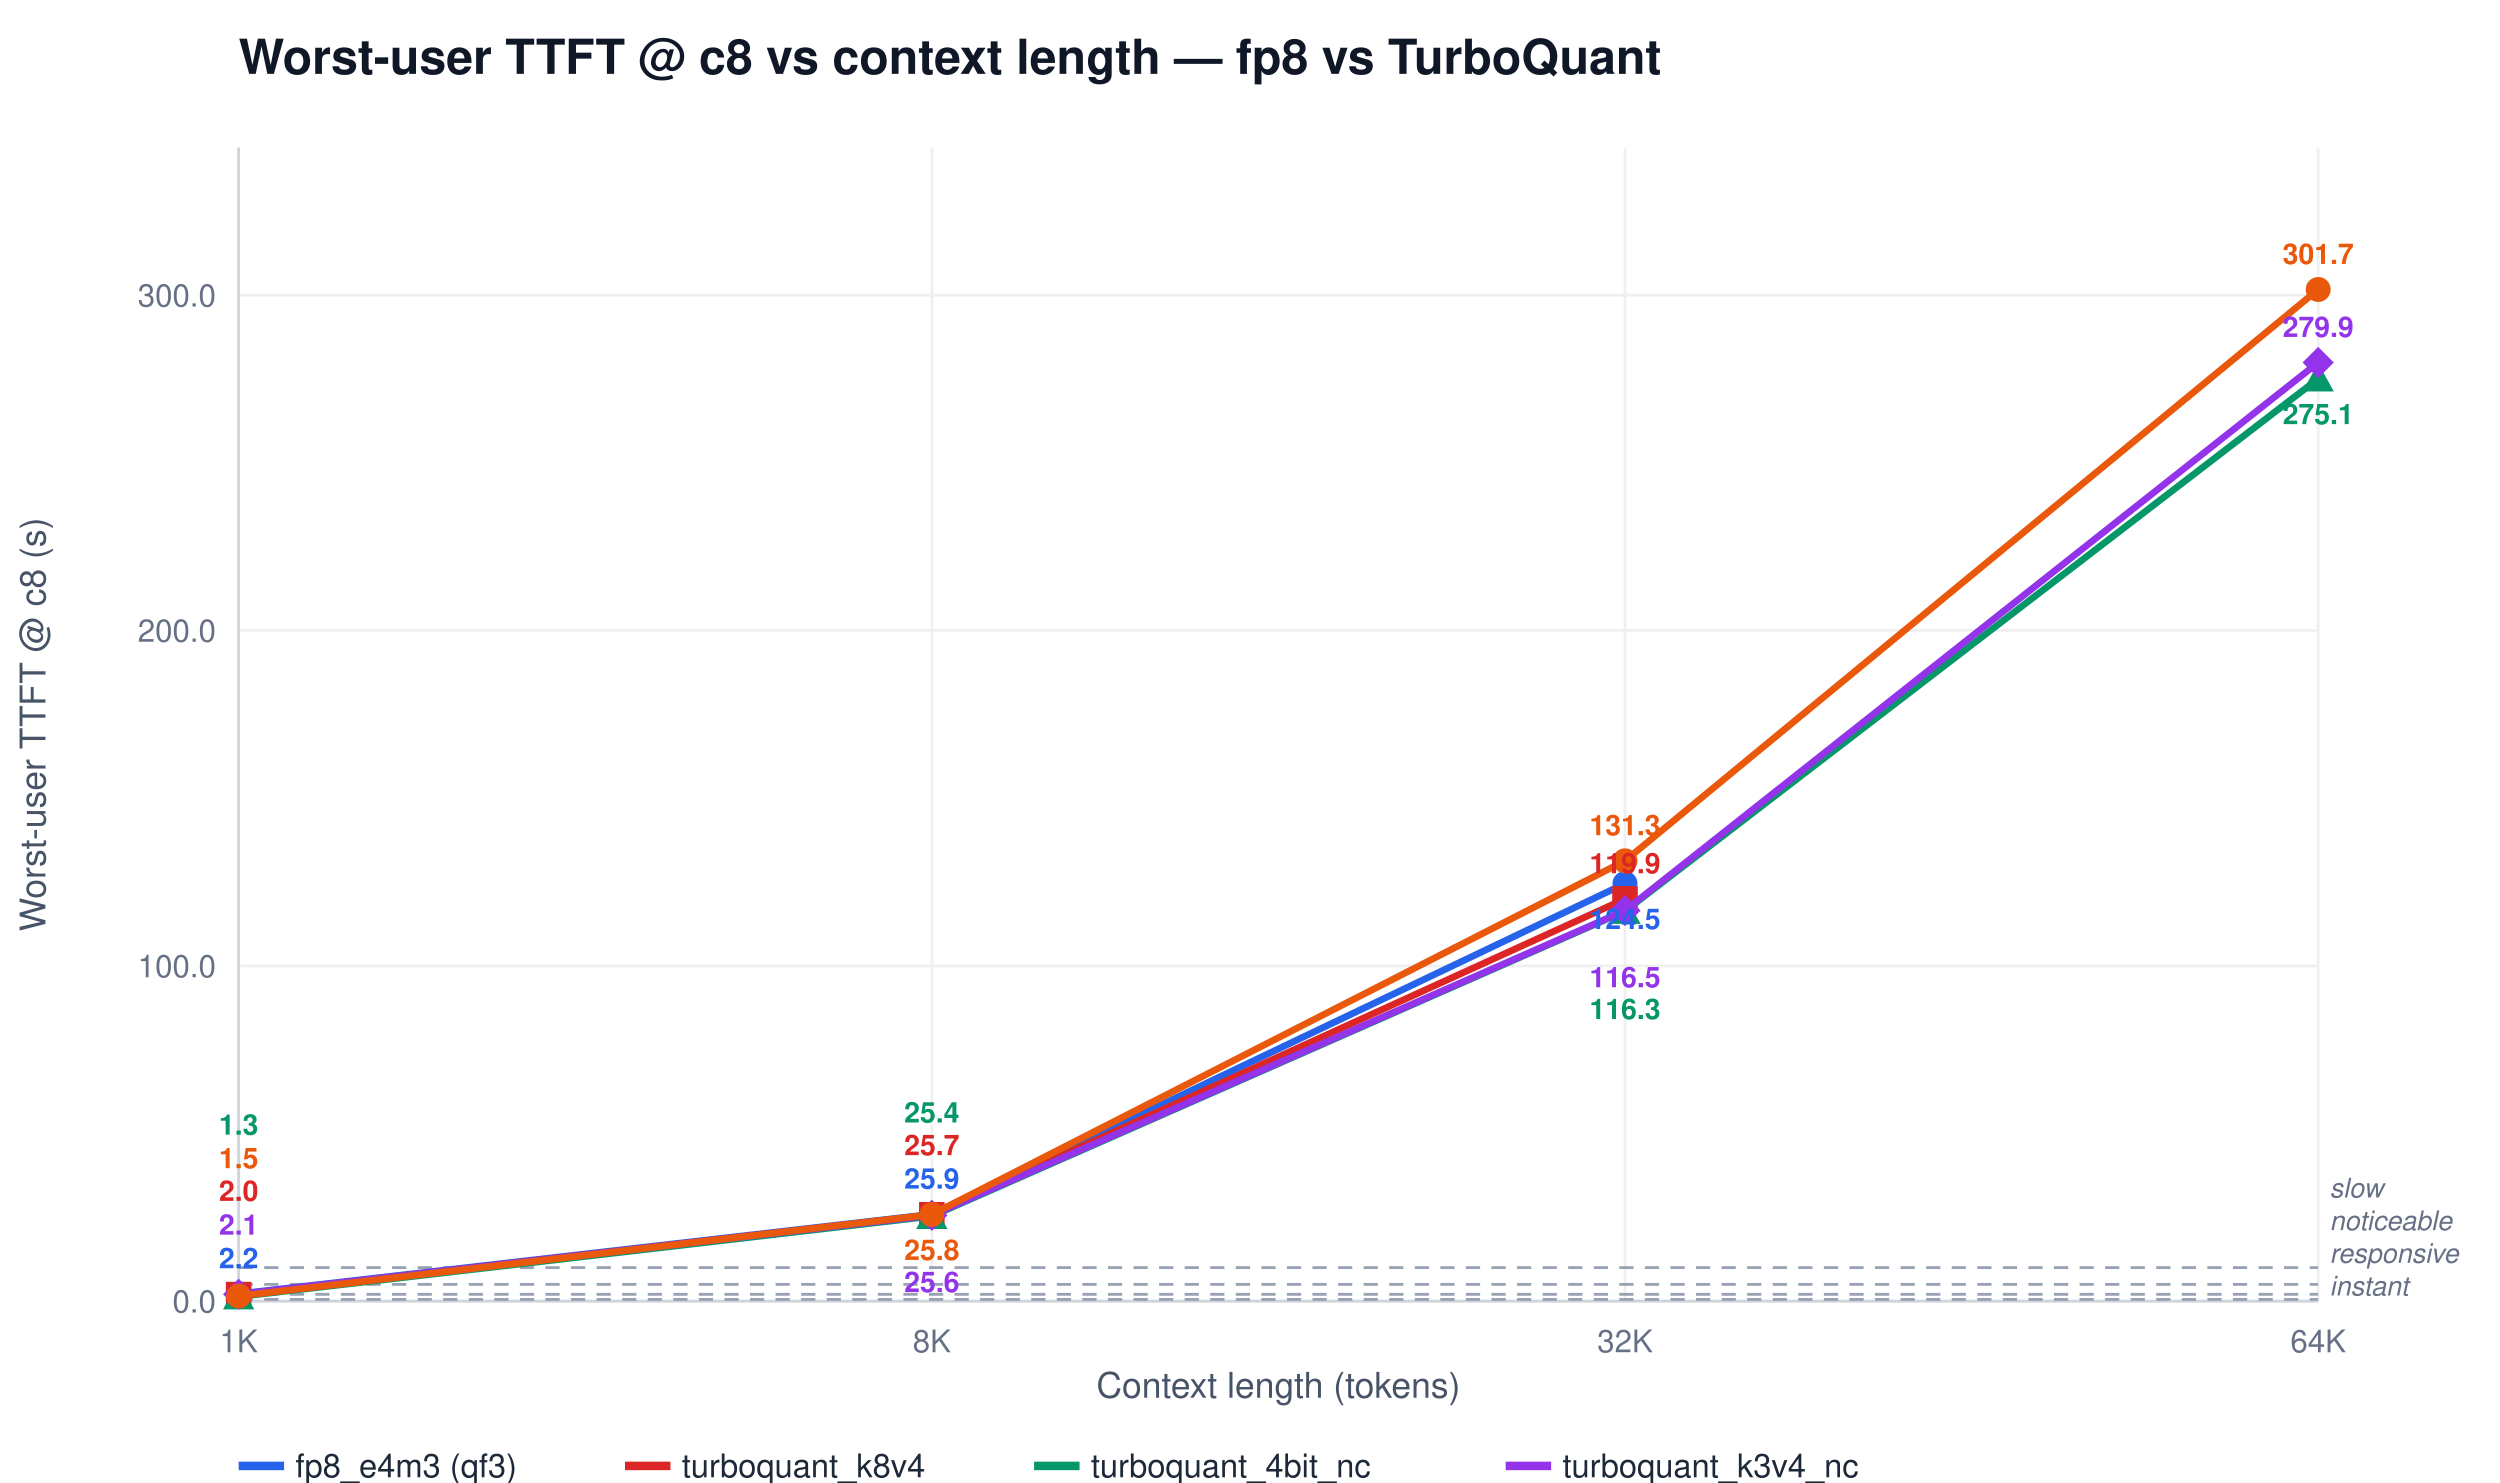
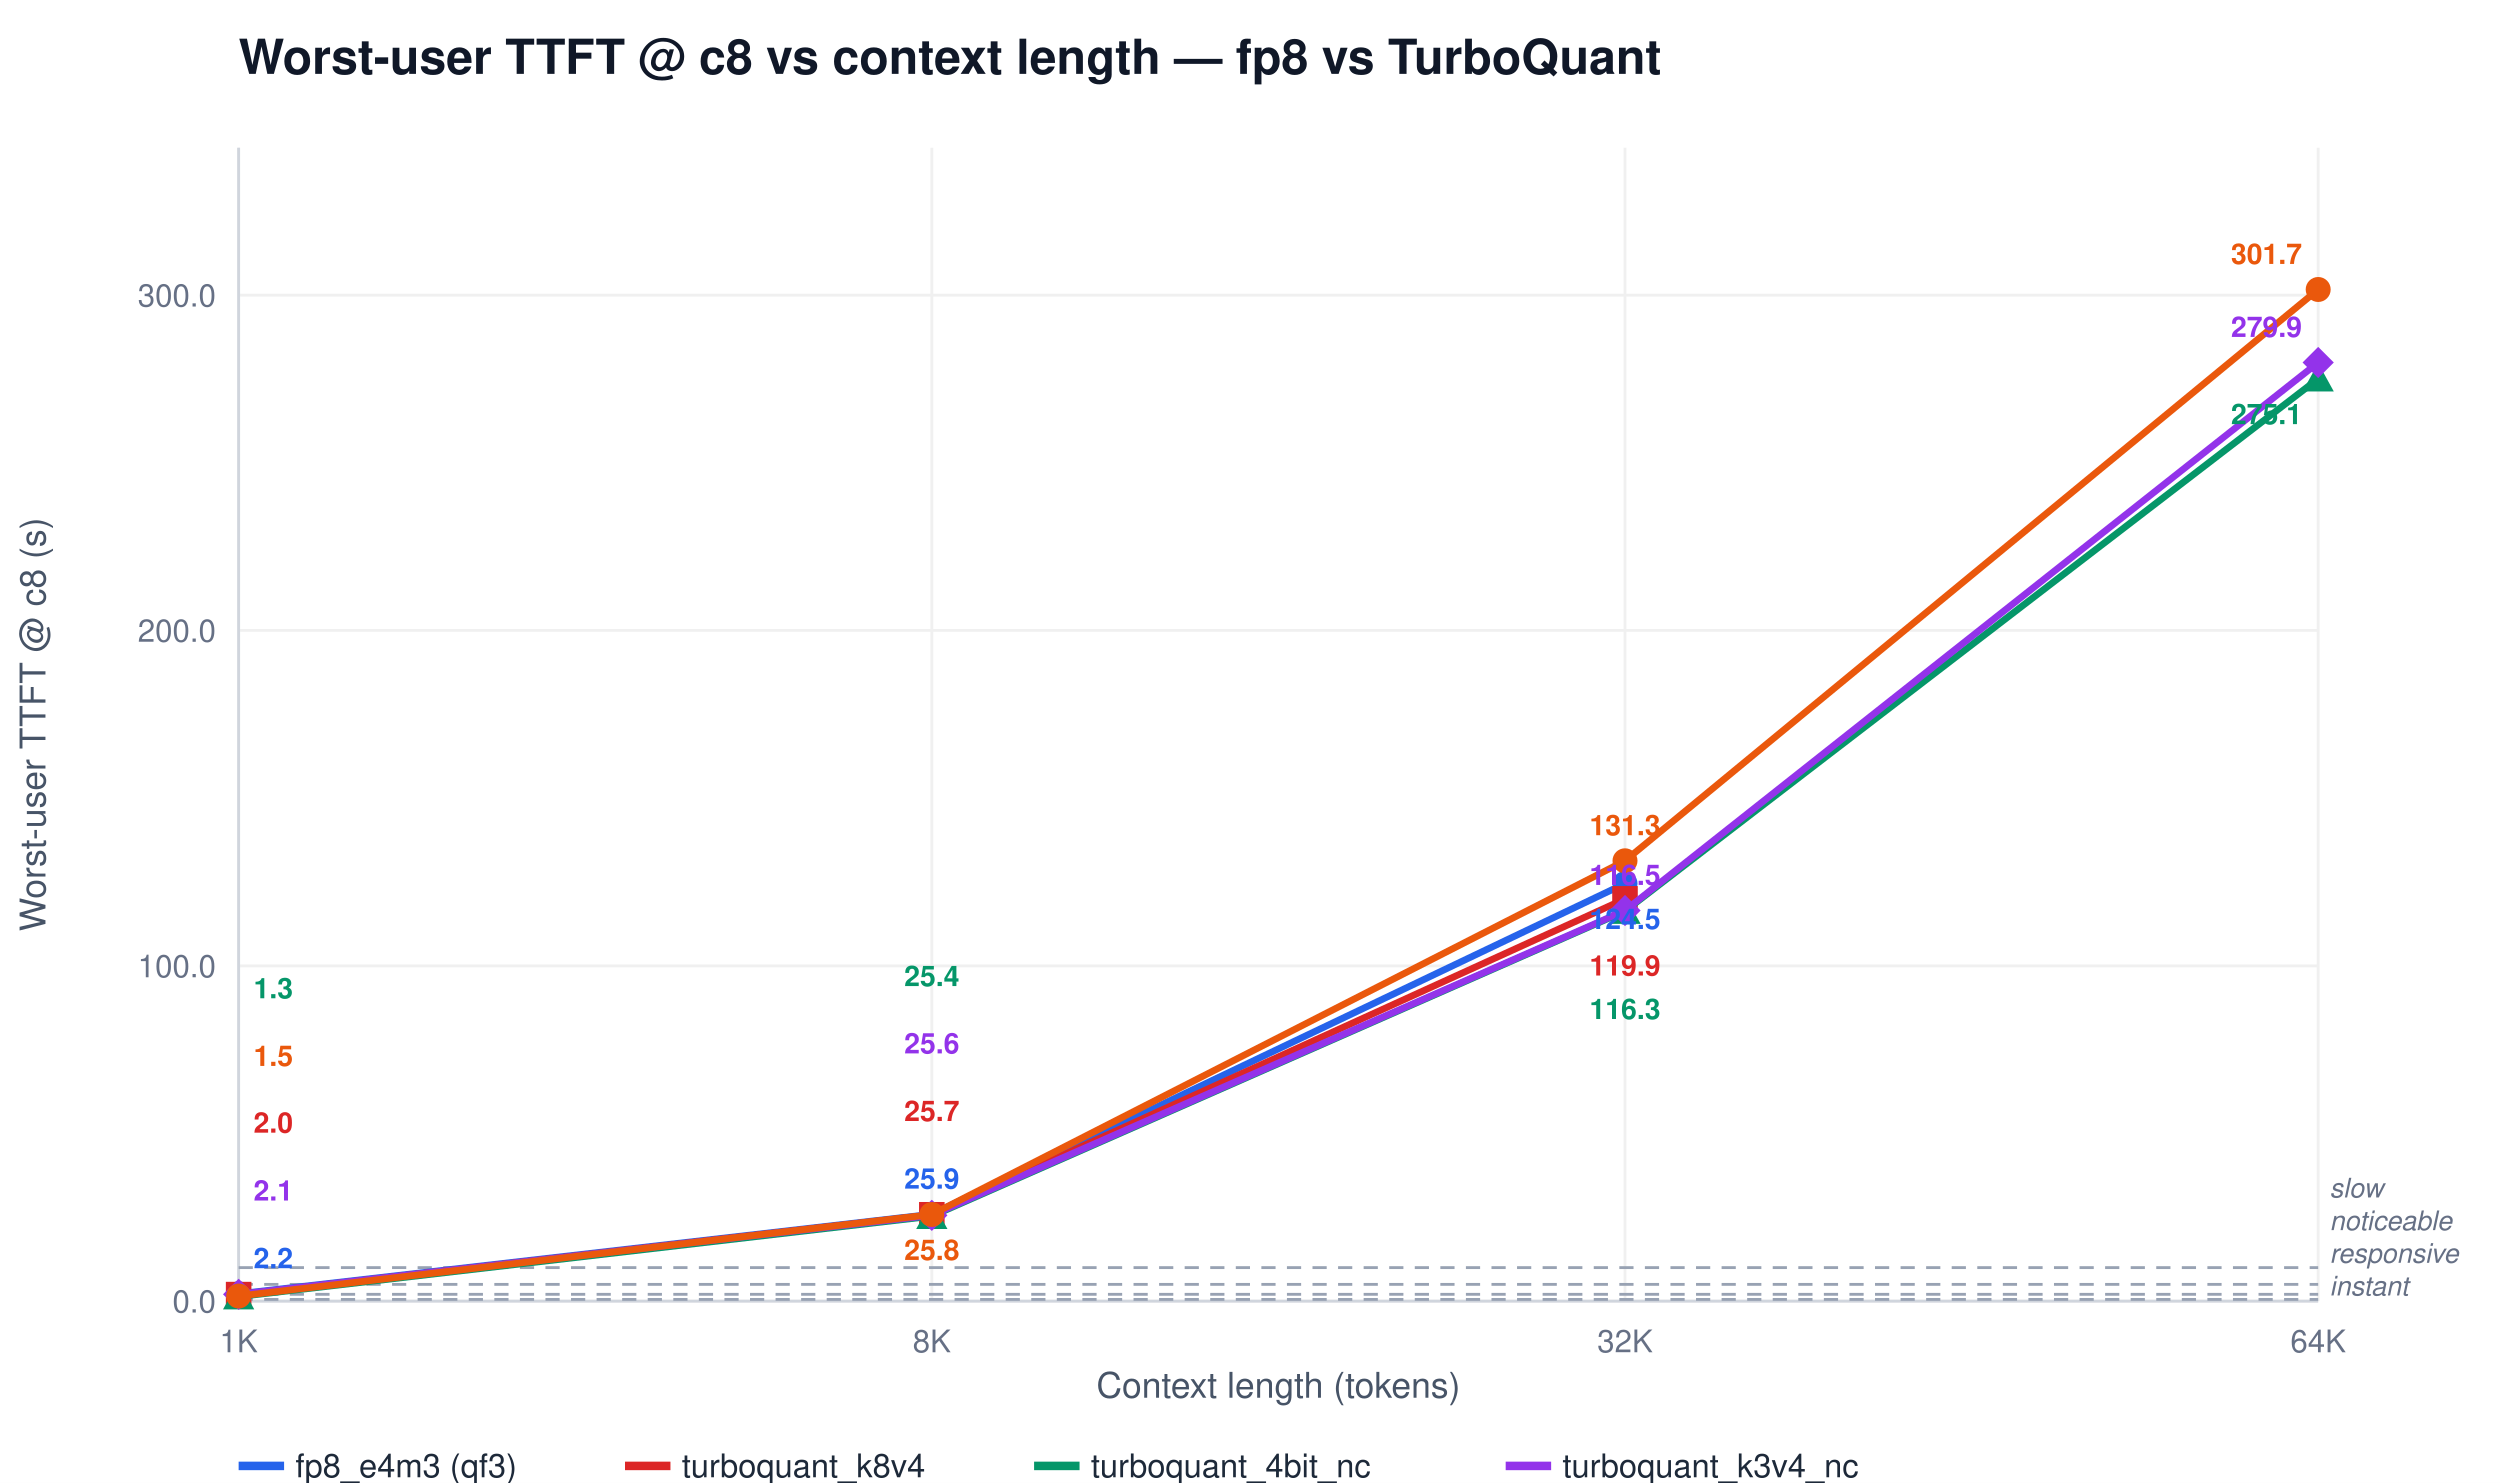
<svg xmlns="http://www.w3.org/2000/svg" width="880" height="522" viewBox="0 0 880 522" font-family="Segoe UI, Helvetica, Arial, sans-serif">
  <rect width="880" height="522" fill="#ffffff" />
  <text x="84" y="26" font-size="17" font-weight="600" fill="#101828">Worst-user TTFT @ c8 vs context length — fp8 vs TurboQuant</text>
  <line x1="84" y1="458.0" x2="816" y2="458.0" stroke="#f0f0f0" stroke-width="1" />
  <text x="76" y="462.0" font-size="11" fill="#667085" text-anchor="end">0.0</text>
  <line x1="84" y1="340.0" x2="816" y2="340.0" stroke="#f0f0f0" stroke-width="1" />
  <text x="76" y="344.0" font-size="11" fill="#667085" text-anchor="end">100.0</text>
  <line x1="84" y1="221.9" x2="816" y2="221.9" stroke="#f0f0f0" stroke-width="1" />
  <text x="76" y="225.9" font-size="11" fill="#667085" text-anchor="end">200.0</text>
  <line x1="84" y1="103.9" x2="816" y2="103.9" stroke="#f0f0f0" stroke-width="1" />
  <text x="76" y="107.9" font-size="11" fill="#667085" text-anchor="end">300.0</text>
  <line x1="84.0" y1="52" x2="84.0" y2="458" stroke="#f0f0f0" stroke-width="1" />
  <text x="84.0" y="476" font-size="11" fill="#667085" text-anchor="middle">1K</text>
  <line x1="328.0" y1="52" x2="328.0" y2="458" stroke="#f0f0f0" stroke-width="1" />
  <text x="328.0" y="476" font-size="11" fill="#667085" text-anchor="middle">8K</text>
  <line x1="572.0" y1="52" x2="572.0" y2="458" stroke="#f0f0f0" stroke-width="1" />
  <text x="572.0" y="476" font-size="11" fill="#667085" text-anchor="middle">32K</text>
  <line x1="816.0" y1="52" x2="816.0" y2="458" stroke="#f0f0f0" stroke-width="1" />
  <text x="816.0" y="476" font-size="11" fill="#667085" text-anchor="middle">64K</text>
  <line x1="84" y1="458" x2="816" y2="458" stroke="#d0d5dd" stroke-width="1" />
  <line x1="84" y1="52" x2="84" y2="458" stroke="#d0d5dd" stroke-width="1" />
  <line x1="84" y1="446.2" x2="816" y2="446.2" stroke="#98a2b3" stroke-width="1" stroke-dasharray="5 4" />
  <text x="820" y="421.5" font-size="9.5" fill="#667085" font-style="italic">slow</text>
  <line x1="84" y1="452.1" x2="816" y2="452.1" stroke="#98a2b3" stroke-width="1" stroke-dasharray="5 4" />
  <text x="820" y="433.0" font-size="9.5" fill="#667085" font-style="italic">noticeable</text>
  <line x1="84" y1="455.6" x2="816" y2="455.6" stroke="#98a2b3" stroke-width="1" stroke-dasharray="5 4" />
  <text x="820" y="444.5" font-size="9.5" fill="#667085" font-style="italic">responsive</text>
  <line x1="84" y1="457.4" x2="816" y2="457.4" stroke="#98a2b3" stroke-width="1" stroke-dasharray="5 4" />
  <text x="820" y="456.0" font-size="9.5" fill="#667085" font-style="italic">instant</text>
  <polyline points="84.0,455.4 328.0,427.4 572.0,311.0" fill="none" stroke="#2563eb" stroke-width="2.4" />
  <circle cx="84.0" cy="455.4" r="4.4" fill="#2563eb" />
  <circle cx="328.0" cy="427.4" r="4.4" fill="#2563eb" />
  <circle cx="572.0" cy="311.0" r="4.4" fill="#2563eb" />
  <polyline points="84.0,455.7 328.0,427.6 572.0,316.4" fill="none" stroke="#dc2626" stroke-width="2.4" />
  <rect x="79.5" y="451.2" width="9" height="9" fill="#dc2626" />
  <rect x="323.5" y="423.1" width="9" height="9" fill="#dc2626" />
  <rect x="567.5" y="311.9" width="9" height="9" fill="#dc2626" />
  <polyline points="84.0,456.4 328.0,428.1 572.0,320.7 816.0,133.3" fill="none" stroke="#059669" stroke-width="2.4" />
  <polygon points="84.0,450.9 78.5,460.9 89.5,460.9" fill="#059669" />
  <polygon points="328.0,422.6 322.5,432.6 333.5,432.6" fill="#059669" />
  <polygon points="572.0,315.2 566.5,325.2 577.5,325.2" fill="#059669" />
  <polygon points="816.0,127.8 810.5,137.8 821.5,137.8" fill="#059669" />
  <polyline points="84.0,455.6 328.0,427.8 572.0,320.5 816.0,127.6" fill="none" stroke="#9333ea" stroke-width="2.4" />
  <polygon points="84.0,450.1 89.5,455.6 84.0,461.1 78.5,455.6" fill="#9333ea" />
  <polygon points="328.0,422.3 333.5,427.8 328.0,433.3 322.5,427.8" fill="#9333ea" />
  <polygon points="572.0,315.0 577.5,320.5 572.0,326.0 566.5,320.5" fill="#9333ea" />
  <polygon points="816.0,122.1 821.5,127.6 816.0,133.1 810.5,127.6" fill="#9333ea" />
  <polyline points="84.0,456.2 328.0,427.5 572.0,303.0 816.0,101.9" fill="none" stroke="#ea580c" stroke-width="2.4" />
  <circle cx="84.0" cy="456.2" r="4.4" fill="#ea580c" />
  <circle cx="328.0" cy="427.5" r="4.4" fill="#ea580c" />
  <circle cx="572.0" cy="303.0" r="4.4" fill="#ea580c" />
  <circle cx="816.0" cy="101.9" r="4.4" fill="#ea580c" />
-   <text x="84.0" y="446.4" font-size="10" fill="#2563eb" text-anchor="middle" font-weight="600">2.2</text>
-   <text x="84.0" y="434.6" font-size="10" fill="#9333ea" text-anchor="middle" font-weight="600">2.1</text>
-   <text x="84.0" y="422.7" font-size="10" fill="#dc2626" text-anchor="middle" font-weight="600">2.0</text>
-   <text x="84.0" y="411.2" font-size="10" fill="#ea580c" text-anchor="middle" font-weight="600">1.5</text>
-   <text x="84.0" y="399.4" font-size="10" fill="#059669" text-anchor="middle" font-weight="600">1.3</text>
+   <text x="96.2" y="446.4" font-size="10" fill="#2563eb" text-anchor="middle" font-weight="600">2.2</text>
+   <text x="96.2" y="422.6" font-size="10" fill="#9333ea" text-anchor="middle" font-weight="600">2.1</text>
+   <text x="96.2" y="398.7" font-size="10" fill="#dc2626" text-anchor="middle" font-weight="600">2.0</text>
+   <text x="96.2" y="375.2" font-size="10" fill="#ea580c" text-anchor="middle" font-weight="600">1.5</text>
+   <text x="96.2" y="351.4" font-size="10" fill="#059669" text-anchor="middle" font-weight="600">1.3</text>
  <text x="328.0" y="418.4" font-size="10" fill="#2563eb" text-anchor="middle" font-weight="600">25.9</text>
  <text x="328.0" y="443.5" font-size="10" fill="#ea580c" text-anchor="middle" font-weight="600">25.8</text>
-   <text x="328.0" y="406.6" font-size="10" fill="#dc2626" text-anchor="middle" font-weight="600">25.7</text>
-   <text x="328.0" y="454.8" font-size="10" fill="#9333ea" text-anchor="middle" font-weight="600">25.6</text>
-   <text x="328.0" y="395.1" font-size="10" fill="#059669" text-anchor="middle" font-weight="600">25.4</text>
+   <text x="328.0" y="394.6" font-size="10" fill="#dc2626" text-anchor="middle" font-weight="600">25.7</text>
+   <text x="328.0" y="370.8" font-size="10" fill="#9333ea" text-anchor="middle" font-weight="600">25.6</text>
+   <text x="328.0" y="347.1" font-size="10" fill="#059669" text-anchor="middle" font-weight="600">25.4</text>
  <text x="572.0" y="294.0" font-size="10" fill="#ea580c" text-anchor="middle" font-weight="600">131.3</text>
  <text x="572.0" y="327.0" font-size="10" fill="#2563eb" text-anchor="middle" font-weight="600">124.5</text>
-   <text x="572.0" y="307.4" font-size="10" fill="#dc2626" text-anchor="middle" font-weight="600">119.9</text>
-   <text x="572.0" y="347.5" font-size="10" fill="#9333ea" text-anchor="middle" font-weight="600">116.5</text>
+   <text x="572.0" y="343.4" font-size="10" fill="#dc2626" text-anchor="middle" font-weight="600">119.9</text>
+   <text x="572.0" y="311.5" font-size="10" fill="#9333ea" text-anchor="middle" font-weight="600">116.5</text>
  <text x="572.0" y="358.7" font-size="10" fill="#059669" text-anchor="middle" font-weight="600">116.3</text>
-   <text x="816.0" y="92.9" font-size="10" fill="#ea580c" text-anchor="middle" font-weight="600">301.7</text>
-   <text x="816.0" y="118.6" font-size="10" fill="#9333ea" text-anchor="middle" font-weight="600">279.9</text>
-   <text x="816.0" y="149.3" font-size="10" fill="#059669" text-anchor="middle" font-weight="600">275.1</text>
+   <text x="797.8" y="92.9" font-size="10" fill="#ea580c" text-anchor="middle" font-weight="600">301.7</text>
+   <text x="797.8" y="118.6" font-size="10" fill="#9333ea" text-anchor="middle" font-weight="600">279.9</text>
+   <text x="797.8" y="149.3" font-size="10" fill="#059669" text-anchor="middle" font-weight="600">275.1</text>
  <line x1="84" y1="516" x2="100" y2="516" stroke="#2563eb" stroke-width="3" />
  <text x="104" y="520" font-size="11.5" fill="#1d2939">fp8_e4m3 (qf3)</text>
  <line x1="220" y1="516" x2="236" y2="516" stroke="#dc2626" stroke-width="3" />
  <text x="240" y="520" font-size="11.5" fill="#1d2939">turboquant_k8v4</text>
  <line x1="364" y1="516" x2="380" y2="516" stroke="#059669" stroke-width="3" />
  <text x="384" y="520" font-size="11.5" fill="#1d2939">turboquant_4bit_nc</text>
  <line x1="530" y1="516" x2="546" y2="516" stroke="#9333ea" stroke-width="3" />
  <text x="550" y="520" font-size="11.5" fill="#1d2939">turboquant_k3v4_nc</text>
  <line x1="84" y1="538" x2="100" y2="538" stroke="#ea580c" stroke-width="3" />
  <text x="104" y="542" font-size="11.5" fill="#1d2939">turboquant_3bit_nc</text>
  <text x="450" y="492" font-size="12.5" fill="#475467" text-anchor="middle">Context length (tokens)</text>
  <text x="16" y="255" font-size="12.5" fill="#475467" text-anchor="middle" transform="rotate(-90 16 255)">Worst-user TTFT @ c8 (s)</text>
</svg>
